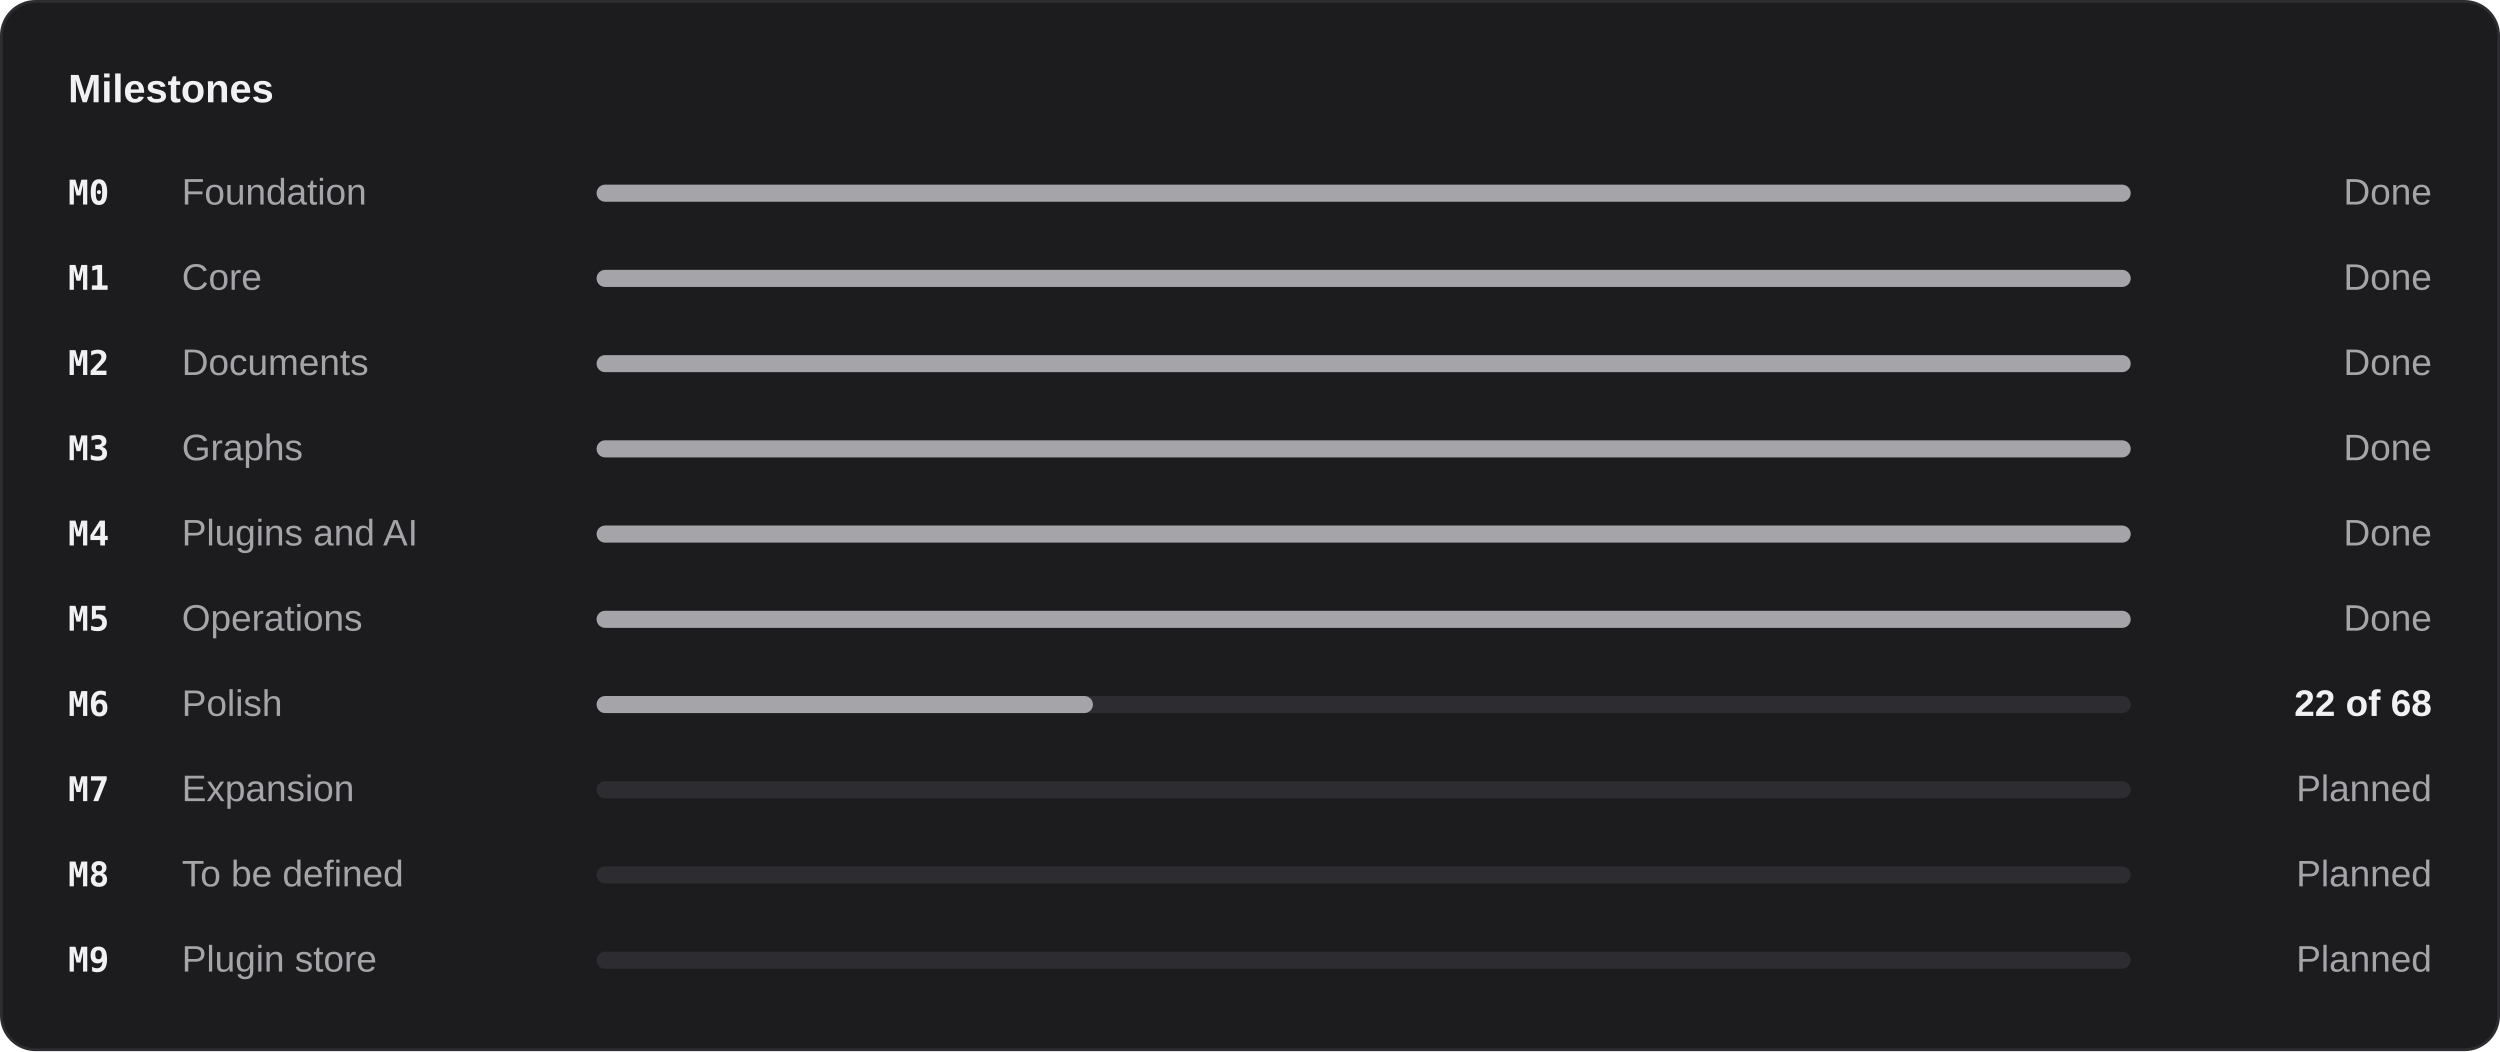
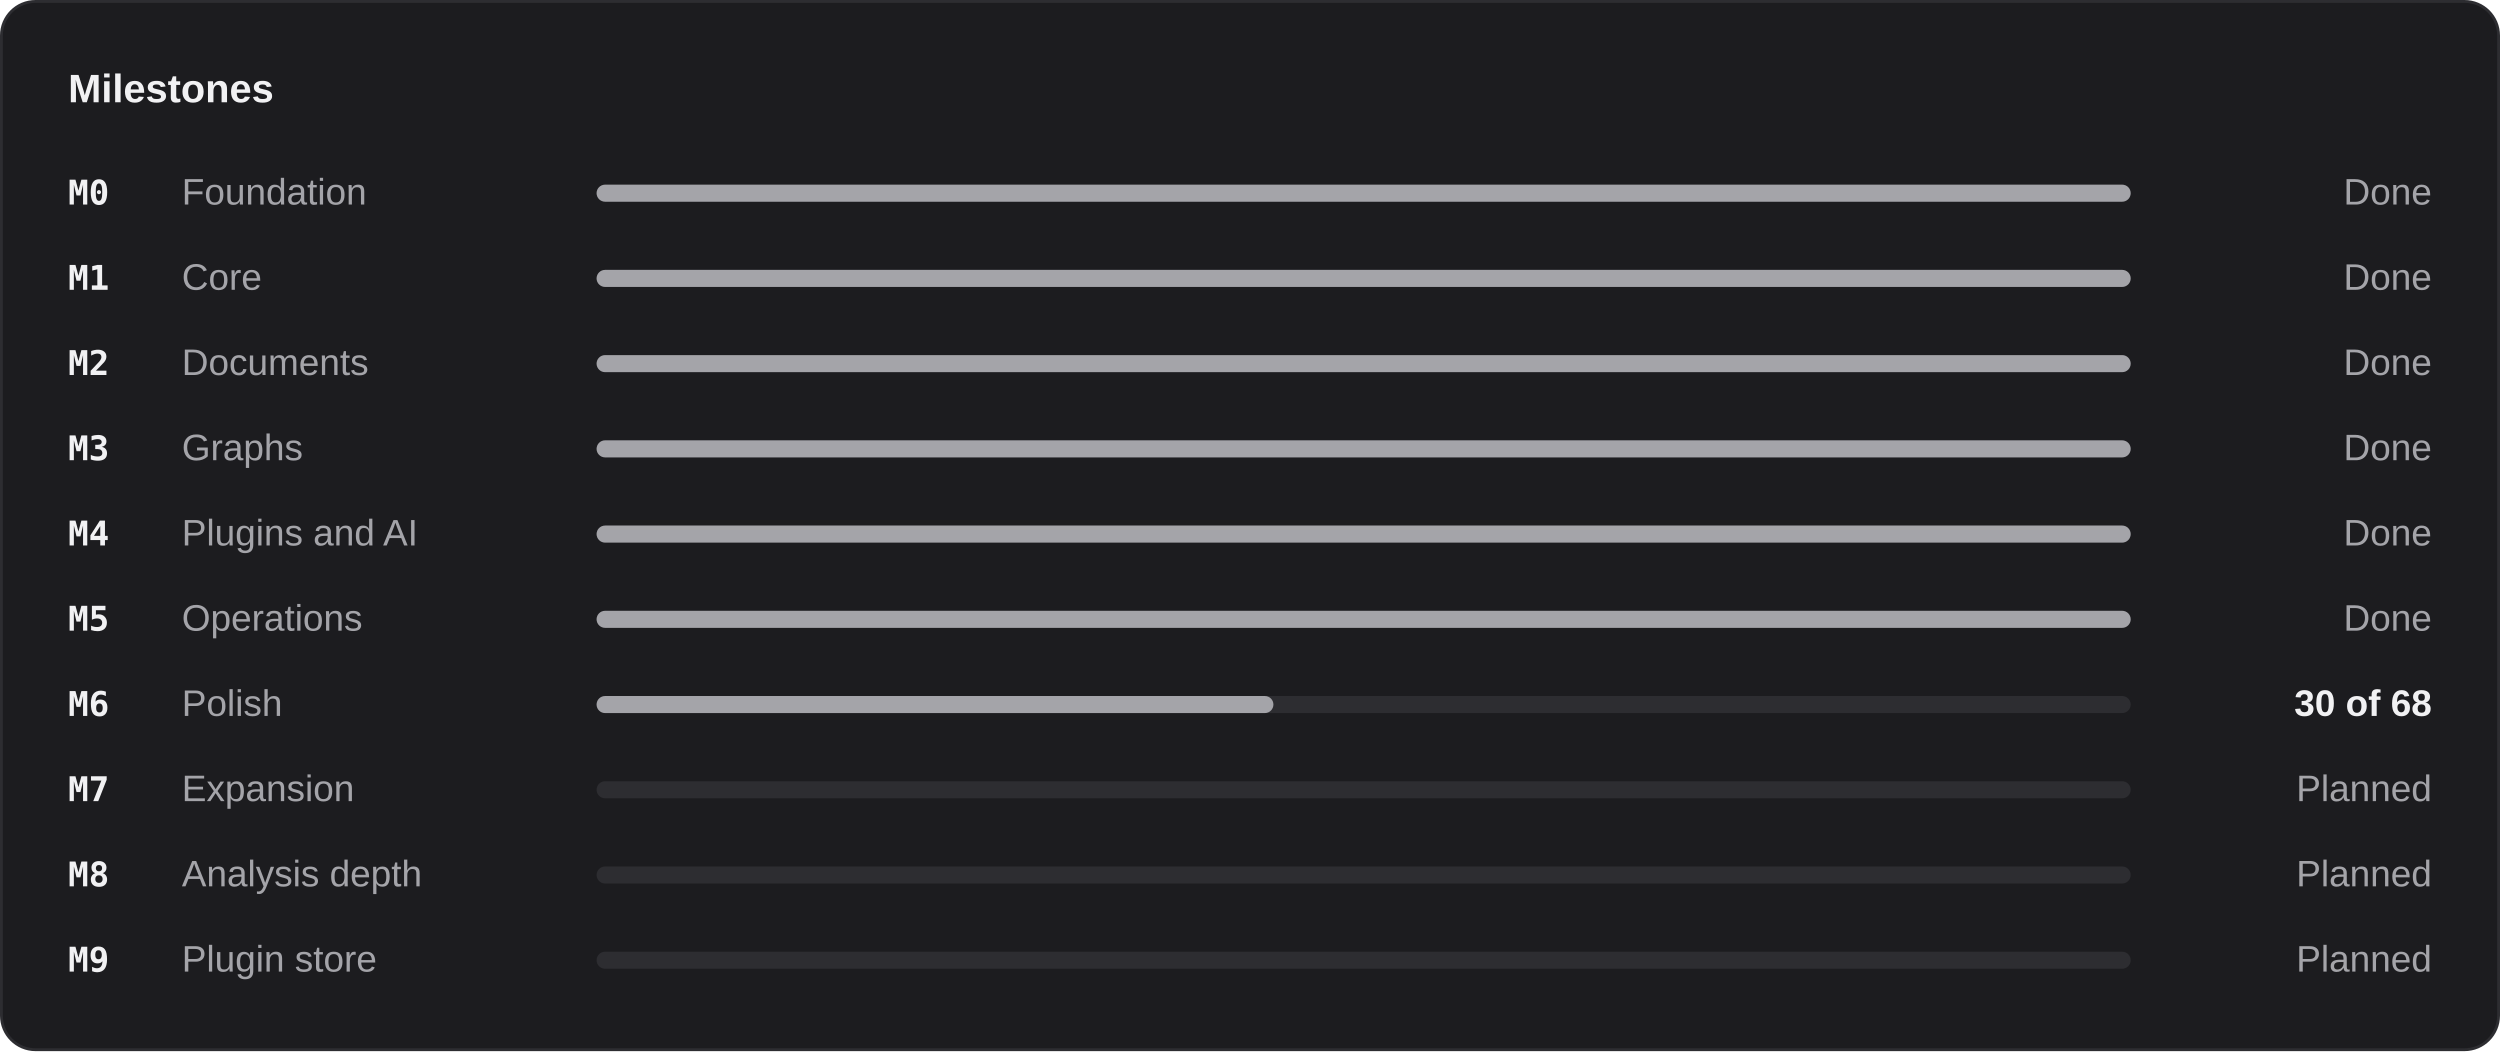
<svg xmlns="http://www.w3.org/2000/svg" width="880" height="370" viewBox="0 0 880 370" role="img" aria-labelledby="title desc">
  <defs>
    <linearGradient id="sweep" x1="0" x2="1" y1="0" y2="0">
      <stop offset="0" stop-color="#f1f1f3" stop-opacity="0" />
      <stop offset="0.5" stop-color="#f1f1f3" stop-opacity="0.45" />
      <stop offset="1" stop-color="#f1f1f3" stop-opacity="0" />
    </linearGradient>
  </defs>
  <style>
text{font-family:"Instrument Sans","Segoe UI",system-ui,-apple-system,"Helvetica Neue",Arial,sans-serif;font-size:13px;fill:#a4a4a9;font-variant-numeric:tabular-nums}
.title{font-size:14px;font-weight:600;fill:#f1f1f3}
.id{font-family:"JetBrains Mono",ui-monospace,"Cascadia Code","SF Mono",Menlo,Consolas,monospace;font-size:12px;font-weight:600;fill:#f1f1f3}
.status.current{fill:#f1f1f3;font-weight:600}
.track{fill:#2d2d31}
.fill{fill:#a4a4a9;transform-box:fill-box;transform-origin:left center;animation:grow 1.2s cubic-bezier(.22,.7,.2,1) backwards}
@keyframes grow{from{transform:scaleX(0)}to{transform:scaleX(1)}}
- @keyframes sweep-m6{0%{transform:translateX(0)}55%,100%{transform:translateX(294.71px)}}
+ @keyframes sweep-m6{0%{transform:translateX(0)}55%,100%{transform:translateX(358.24px)}}
.sweep-m6{animation:sweep-m6 4.8s ease-in-out 1.74s infinite}
@media (prefers-reduced-motion:reduce){.fill,.sweep{animation:none}}
</style>
  <rect x="0.5" y="0.5" width="879" height="369" rx="12" fill="#1c1c1f" stroke="#2d2d31" />
  <text class="title" x="24" y="36">Milestones</text>
  <g class="row">
    <text class="id" x="24" y="72">M0</text>
    <text class="name" x="64" y="72">Foundation</text>
    <rect class="track" x="210" y="65" width="540" height="6" rx="3" />
    <rect class="fill" x="210" y="65" width="540" height="6" rx="3" style="animation-delay:0s" />
    <text class="status" x="856" y="72" text-anchor="end">Done</text>
  </g>
  <g class="row">
    <text class="id" x="24" y="102">M1</text>
    <text class="name" x="64" y="102">Core</text>
    <rect class="track" x="210" y="95" width="540" height="6" rx="3" />
    <rect class="fill" x="210" y="95" width="540" height="6" rx="3" style="animation-delay:0.09s" />
    <text class="status" x="856" y="102" text-anchor="end">Done</text>
  </g>
  <g class="row">
    <text class="id" x="24" y="132">M2</text>
    <text class="name" x="64" y="132">Documents</text>
    <rect class="track" x="210" y="125" width="540" height="6" rx="3" />
    <rect class="fill" x="210" y="125" width="540" height="6" rx="3" style="animation-delay:0.18s" />
    <text class="status" x="856" y="132" text-anchor="end">Done</text>
  </g>
  <g class="row">
    <text class="id" x="24" y="162">M3</text>
    <text class="name" x="64" y="162">Graphs</text>
    <rect class="track" x="210" y="155" width="540" height="6" rx="3" />
    <rect class="fill" x="210" y="155" width="540" height="6" rx="3" style="animation-delay:0.27s" />
    <text class="status" x="856" y="162" text-anchor="end">Done</text>
  </g>
  <g class="row">
    <text class="id" x="24" y="192">M4</text>
    <text class="name" x="64" y="192">Plugins and AI</text>
    <rect class="track" x="210" y="185" width="540" height="6" rx="3" />
    <rect class="fill" x="210" y="185" width="540" height="6" rx="3" style="animation-delay:0.36s" />
    <text class="status" x="856" y="192" text-anchor="end">Done</text>
  </g>
  <g class="row">
    <text class="id" x="24" y="222">M5</text>
    <text class="name" x="64" y="222">Operations</text>
    <rect class="track" x="210" y="215" width="540" height="6" rx="3" />
    <rect class="fill" x="210" y="215" width="540" height="6" rx="3" style="animation-delay:0.45s" />
    <text class="status" x="856" y="222" text-anchor="end">Done</text>
  </g>
  <g class="row">
    <text class="id" x="24" y="252">M6</text>
    <text class="name" x="64" y="252">Polish</text>
    <rect class="track" x="210" y="245" width="540" height="6" rx="3" />
-     <rect class="fill" x="210" y="245" width="174.71" height="6" rx="3" style="animation-delay:0.54s" />
+     <rect class="fill" x="210" y="245" width="238.24" height="6" rx="3" style="animation-delay:0.54s" />
    <clipPath id="clip-m6">
-       <rect x="210" y="245" width="174.71" height="6" rx="3" />
+       <rect x="210" y="245" width="238.24" height="6" rx="3" />
    </clipPath>
    <g clip-path="url(#clip-m6)">
      <rect class="sweep sweep-m6" x="90" y="245" width="120" height="6" fill="url(#sweep)" />
    </g>
-     <text class="status current" x="856" y="252" text-anchor="end">22 of 68</text>
+     <text class="status current" x="856" y="252" text-anchor="end">30 of 68</text>
  </g>
  <g class="row">
    <text class="id" x="24" y="282">M7</text>
    <text class="name" x="64" y="282">Expansion</text>
    <rect class="track" x="210" y="275" width="540" height="6" rx="3" />
    <text class="status" x="856" y="282" text-anchor="end">Planned</text>
  </g>
  <g class="row">
    <text class="id" x="24" y="312">M8</text>
-     <text class="name" x="64" y="312">To be defined</text>
+     <text class="name" x="64" y="312">Analysis depth</text>
    <rect class="track" x="210" y="305" width="540" height="6" rx="3" />
    <text class="status" x="856" y="312" text-anchor="end">Planned</text>
  </g>
  <g class="row">
    <text class="id" x="24" y="342">M9</text>
    <text class="name" x="64" y="342">Plugin store</text>
    <rect class="track" x="210" y="335" width="540" height="6" rx="3" />
    <text class="status" x="856" y="342" text-anchor="end">Planned</text>
  </g>
</svg>
